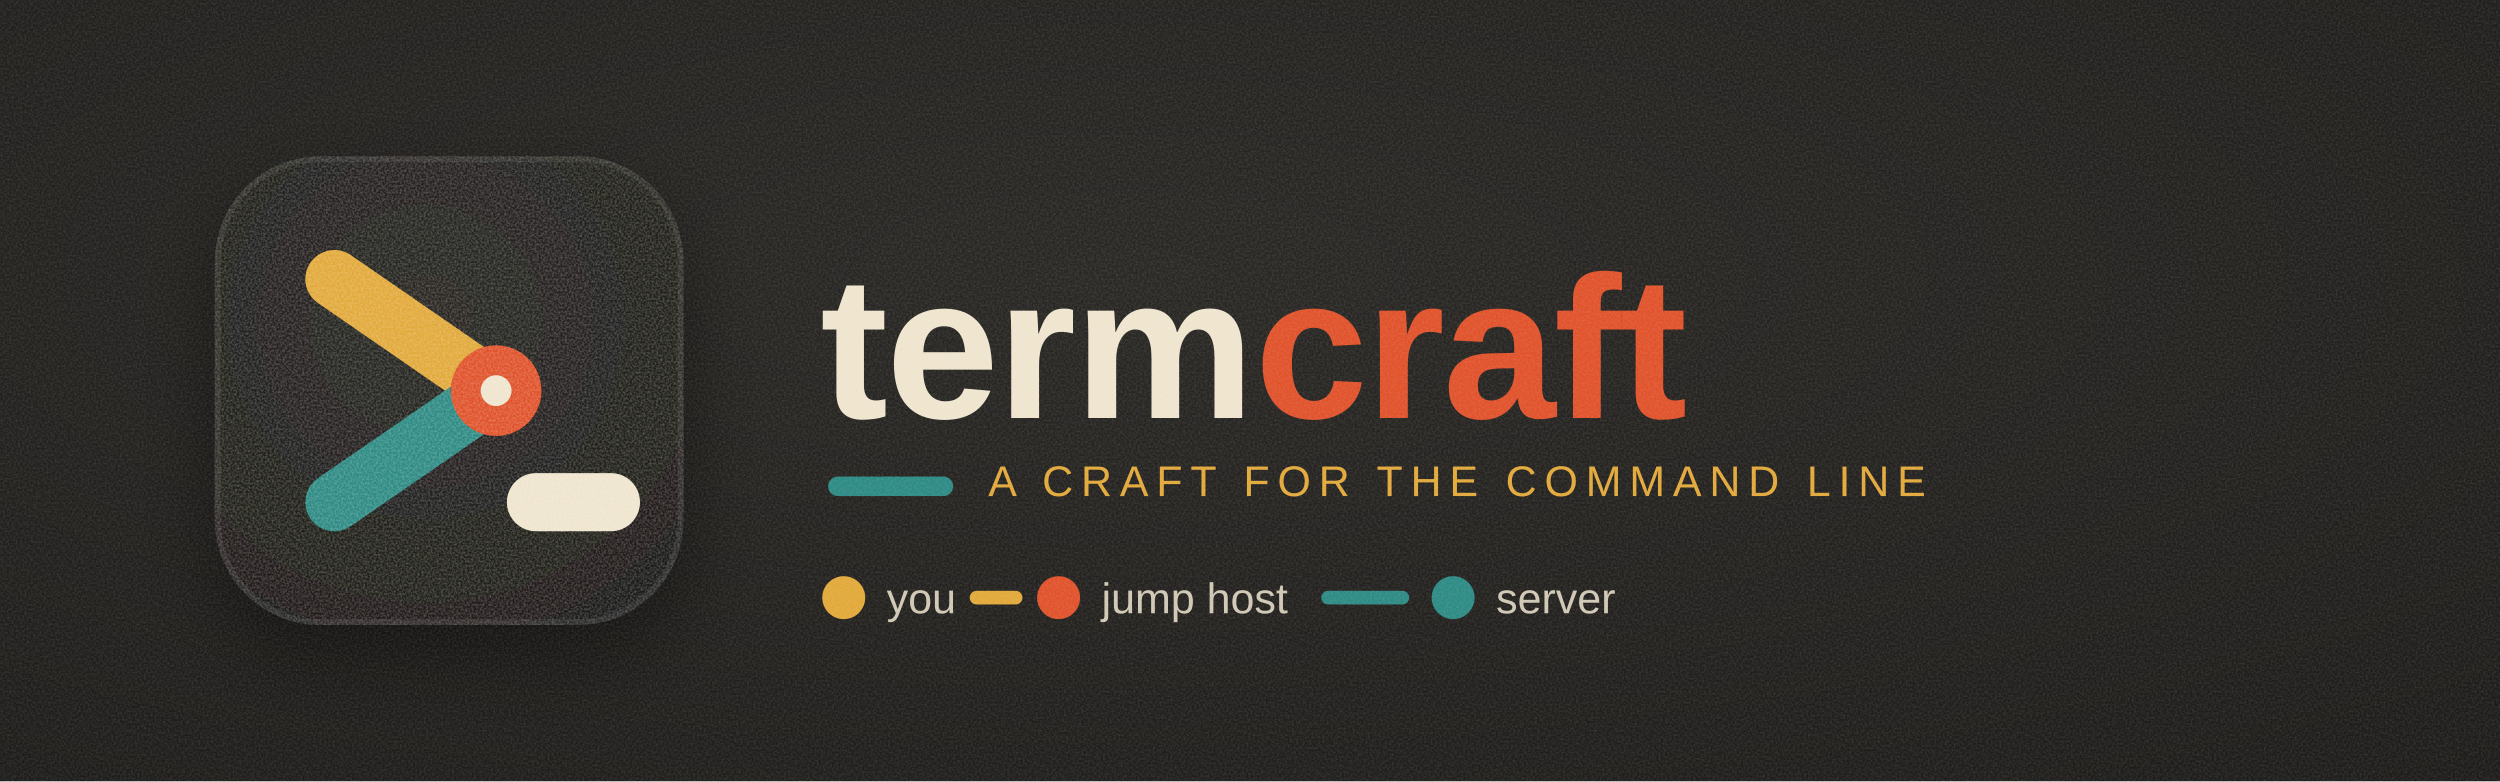
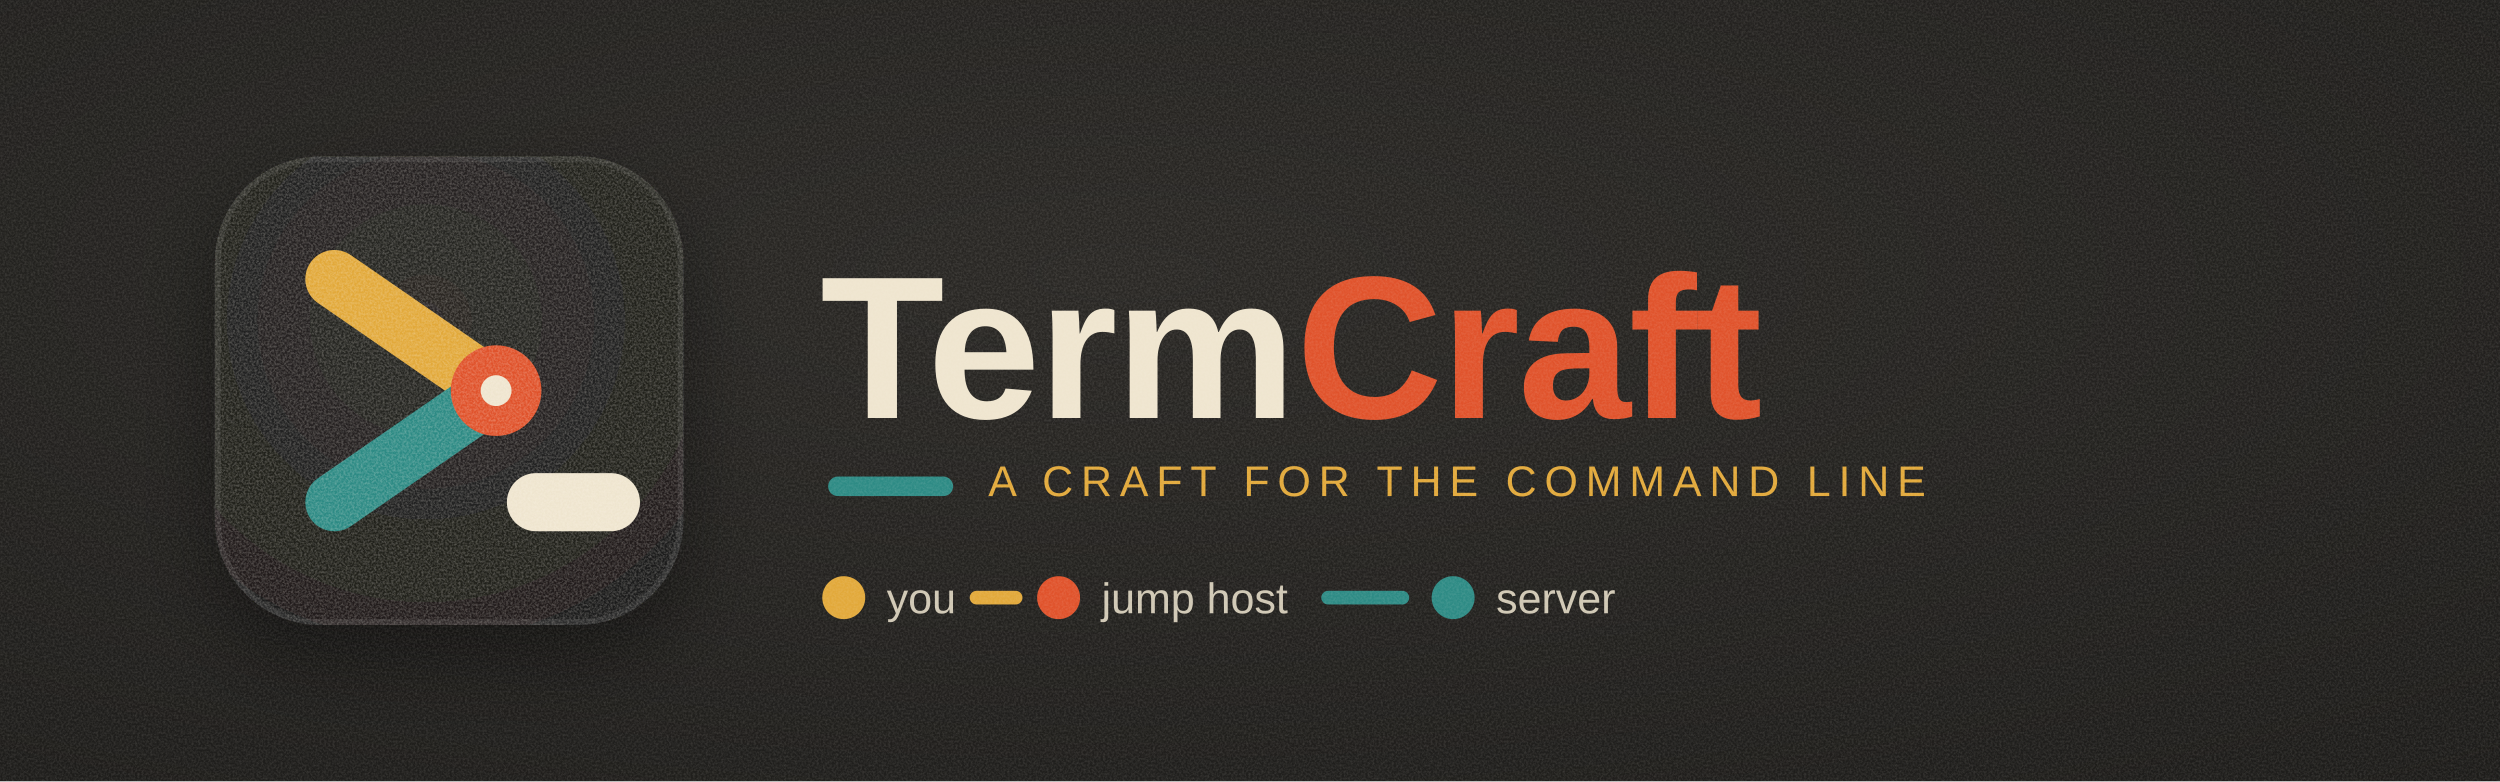
- <svg xmlns="http://www.w3.org/2000/svg" width="1280" height="400" viewBox="0 0 1280 400" role="img" aria-label="termcraft — a craft for the command line">
+ <svg xmlns="http://www.w3.org/2000/svg" width="1280" height="400" viewBox="0 0 1280 400" role="img" aria-label="TermCraft — a craft for the command line">
  <defs>
    <radialGradient id="tc-banner-bg" cx="0.45" cy="0.35" r="0.85">
      <stop offset="0" stop-color="#2a2825" />
      <stop offset="1" stop-color="#1d1c1a" />
    </radialGradient>
    <filter id="tc-banner-grain" x="0" y="0" width="100%" height="100%">
      <feTurbulence type="fractalNoise" baseFrequency="0.9" numOctaves="2" seed="3" result="n" />
      <feColorMatrix in="n" type="matrix" values="0 0 0 0 1  0 0 0 0 0.96  0 0 0 0 0.88  0 0 0 0.55 -0.18" />
    </filter>
    <filter id="tc-banner-shadow" x="-20%" y="-20%" width="140%" height="150%">
      <feDropShadow dx="0" dy="16" stdDeviation="20" flood-color="#000" flood-opacity="0.45" />
    </filter>
  </defs>
  <rect width="1280" height="400" fill="url(#tc-banner-bg)" />
  <clipPath id="tc-banner-tile">
    <rect x="110" y="80" width="240" height="240" rx="54" />
  </clipPath>
  <g filter="url(#tc-banner-shadow)">
    <rect x="110" y="80" width="240" height="240" rx="54" fill="url(#tc-banner-bg)" />
  </g>
  <g clip-path="url(#tc-banner-tile)">
    <g transform="translate(110 80) scale(0.24)">
      <path d="M255 262 L600 500" stroke="#e2a93b" stroke-width="124" stroke-linecap="round" />
      <path d="M600 500 L255 738" stroke="#2e8b85" stroke-width="124" stroke-linecap="round" />
      <circle cx="600" cy="500" r="96.72" fill="#e0532c" />
      <circle cx="600" cy="500" r="32.885" fill="#efe5cf" />
      <path d="M685 738 H845" stroke="#efe5cf" stroke-width="124" stroke-linecap="round" />
    </g>
    <rect x="110" y="80" width="240" height="240" filter="url(#tc-banner-grain)" opacity="0.5" />
  </g>
  <rect x="111.5" y="81.5" width="237" height="237" rx="52.5" fill="none" stroke="#ffffff" stroke-opacity="0.08" stroke-width="3" />
-   <text x="420" y="214" font-family="Futura, 'Futura PT', 'Avenir Next', 'Century Gothic', 'Helvetica Neue', Arial, sans-serif" font-size="104" font-weight="600" letter-spacing="-1" fill="#efe5cf">term<tspan fill="#e0532c">craft</tspan>
+   <text x="420" y="214" font-family="Futura, 'Futura PT', 'Avenir Next', 'Century Gothic', 'Helvetica Neue', Arial, sans-serif" font-size="104" font-weight="600" letter-spacing="-1" fill="#efe5cf">Term<tspan fill="#e0532c">Craft</tspan>
  </text>
  <path d="M429 249 H483" stroke="#2e8b85" stroke-width="10" stroke-linecap="round" />
  <text x="506" y="254" font-family="Futura, 'Futura PT', 'Avenir Next', 'Century Gothic', 'Helvetica Neue', Arial, sans-serif" font-size="22" letter-spacing="4" fill="#e2a93b">A CRAFT FOR THE COMMAND LINE</text>
  <circle cx="432" cy="306" r="11" fill="#e2a93b" />
  <text x="454" y="314" font-family="Futura, 'Futura PT', 'Avenir Next', 'Century Gothic', 'Helvetica Neue', Arial, sans-serif" font-size="22" fill="#efe5cf" opacity="0.85">you</text>
  <circle cx="542" cy="306" r="11" fill="#e0532c" />
  <text x="564" y="314" font-family="Futura, 'Futura PT', 'Avenir Next', 'Century Gothic', 'Helvetica Neue', Arial, sans-serif" font-size="22" fill="#efe5cf" opacity="0.85">jump host</text>
  <circle cx="744" cy="306" r="11" fill="#2e8b85" />
  <text x="766" y="314" font-family="Futura, 'Futura PT', 'Avenir Next', 'Century Gothic', 'Helvetica Neue', Arial, sans-serif" font-size="22" fill="#efe5cf" opacity="0.85">server</text>
  <path d="M500 306 H520" stroke="#e2a93b" stroke-width="7" stroke-linecap="round" />
  <path d="M680 306 H718" stroke="#2e8b85" stroke-width="7" stroke-linecap="round" />
  <rect width="1280" height="400" filter="url(#tc-banner-grain)" opacity="0.35" />
</svg>
